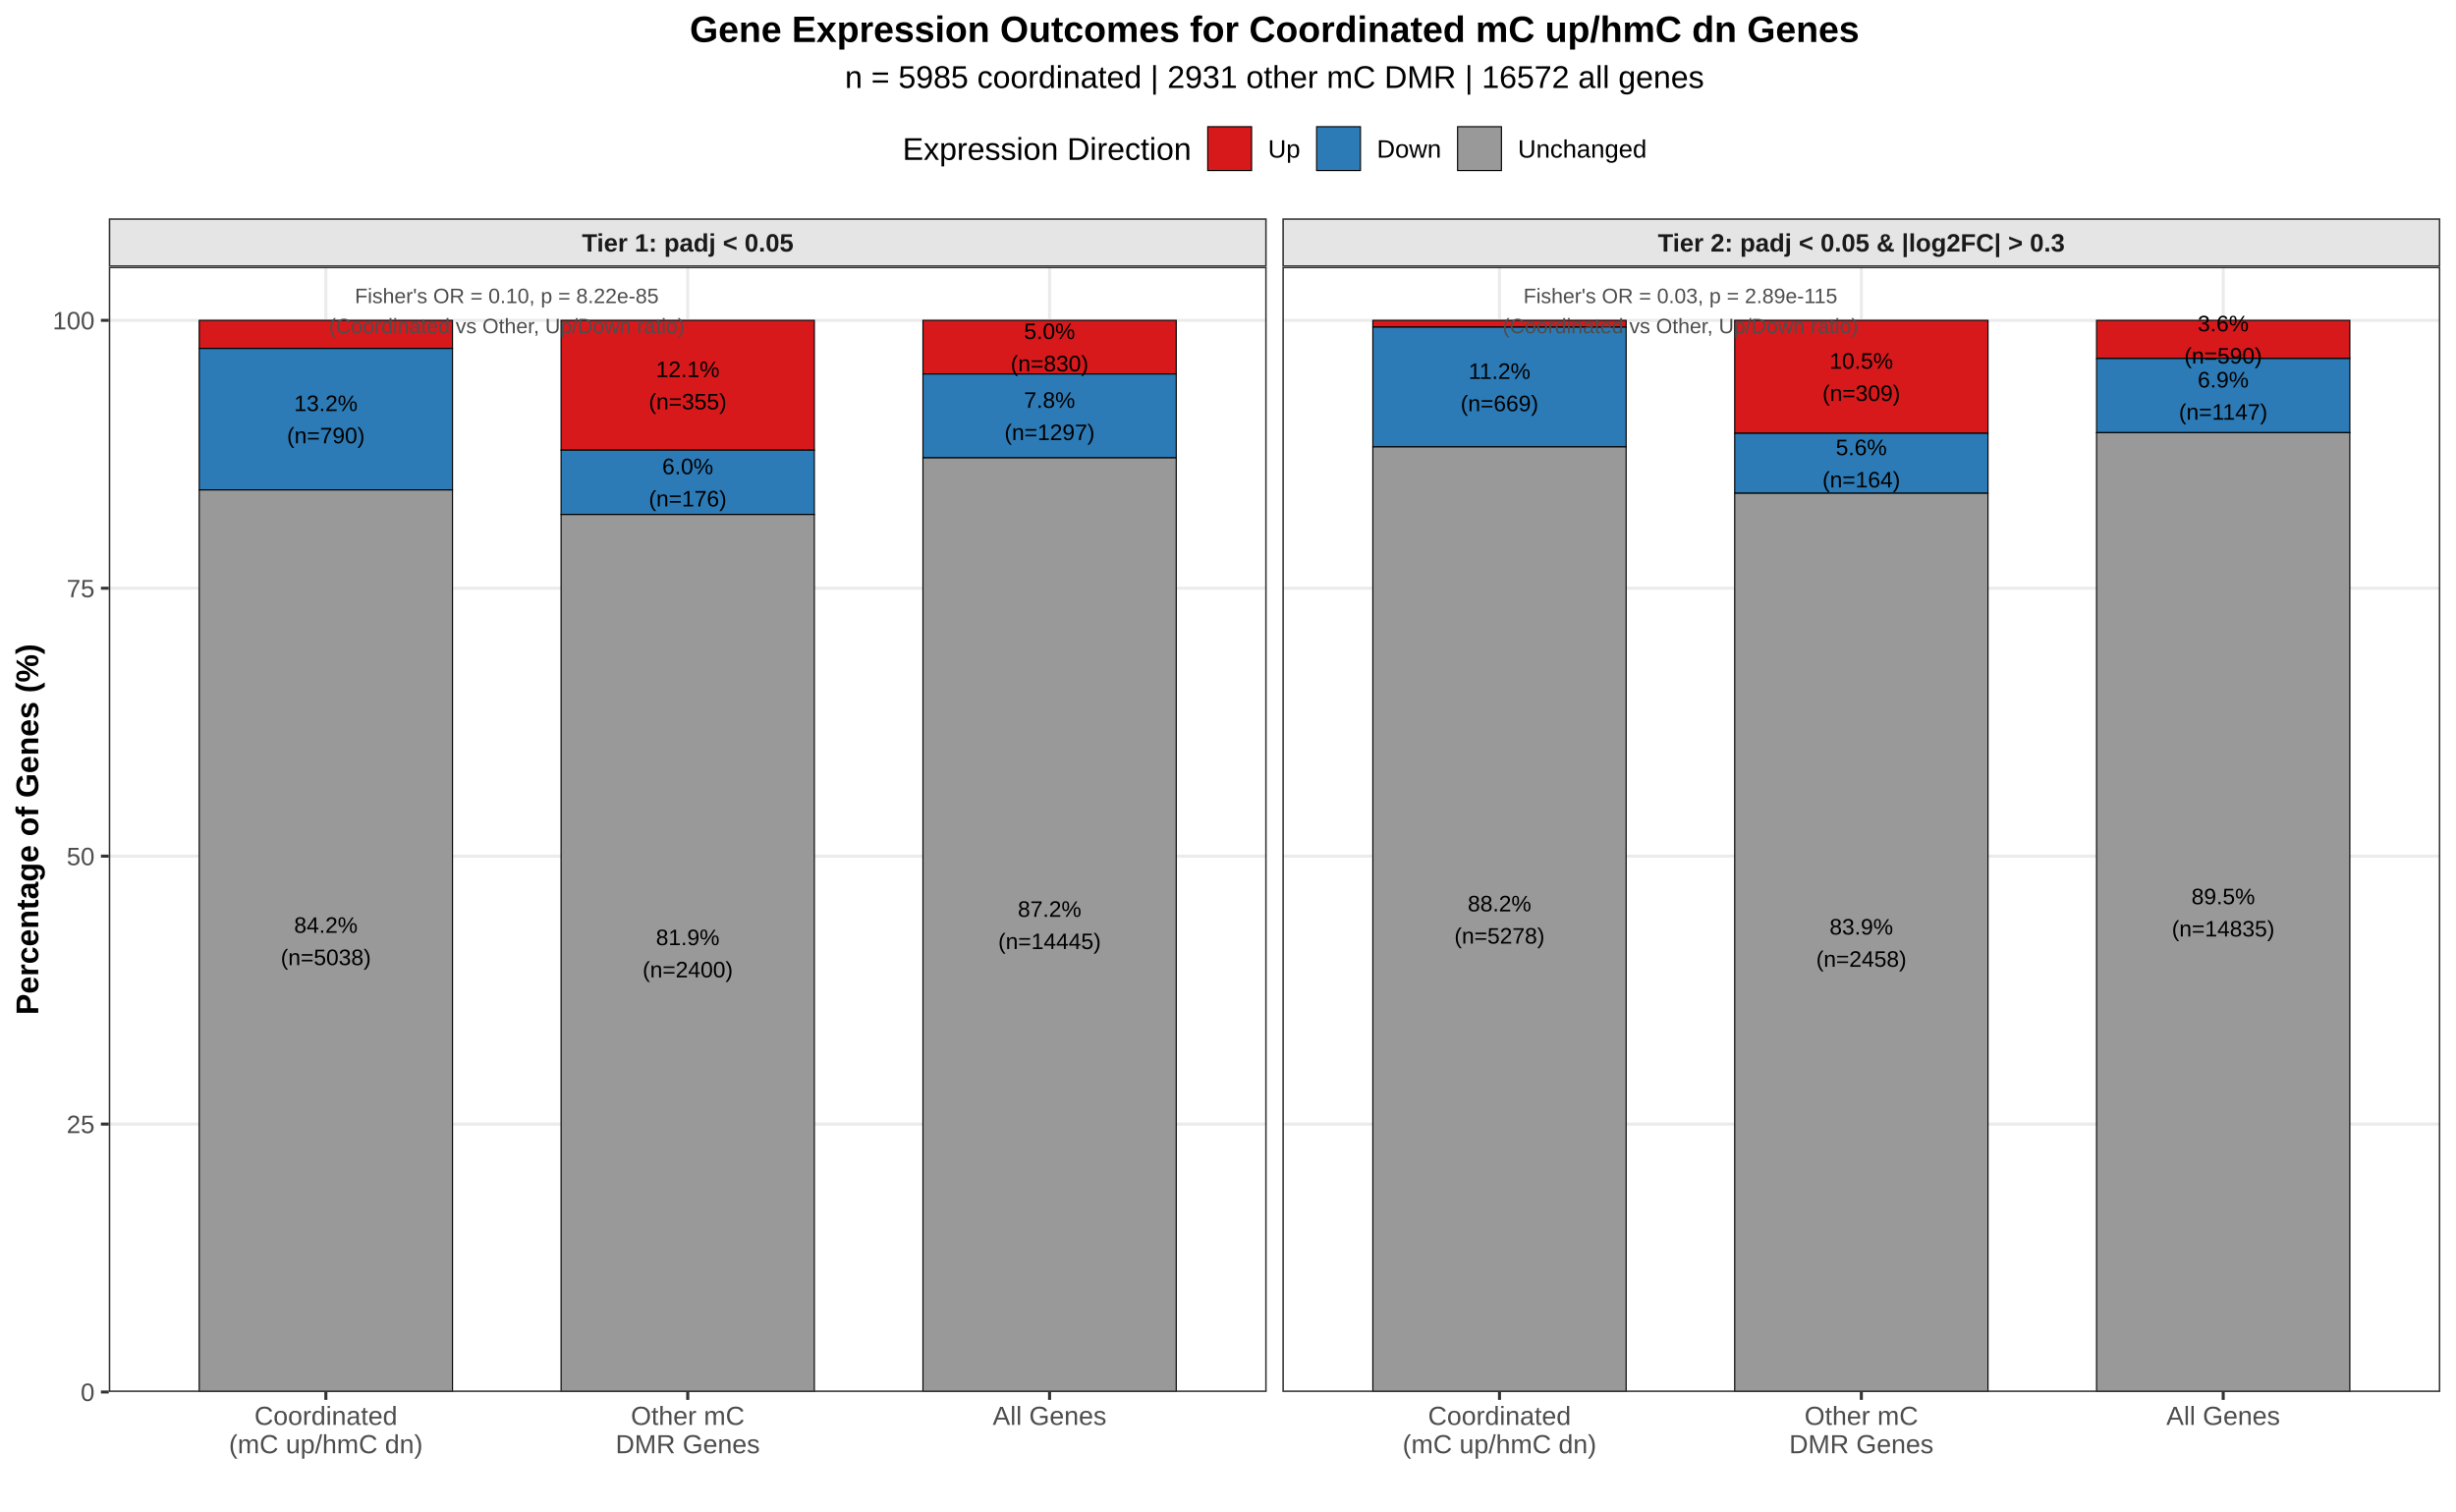
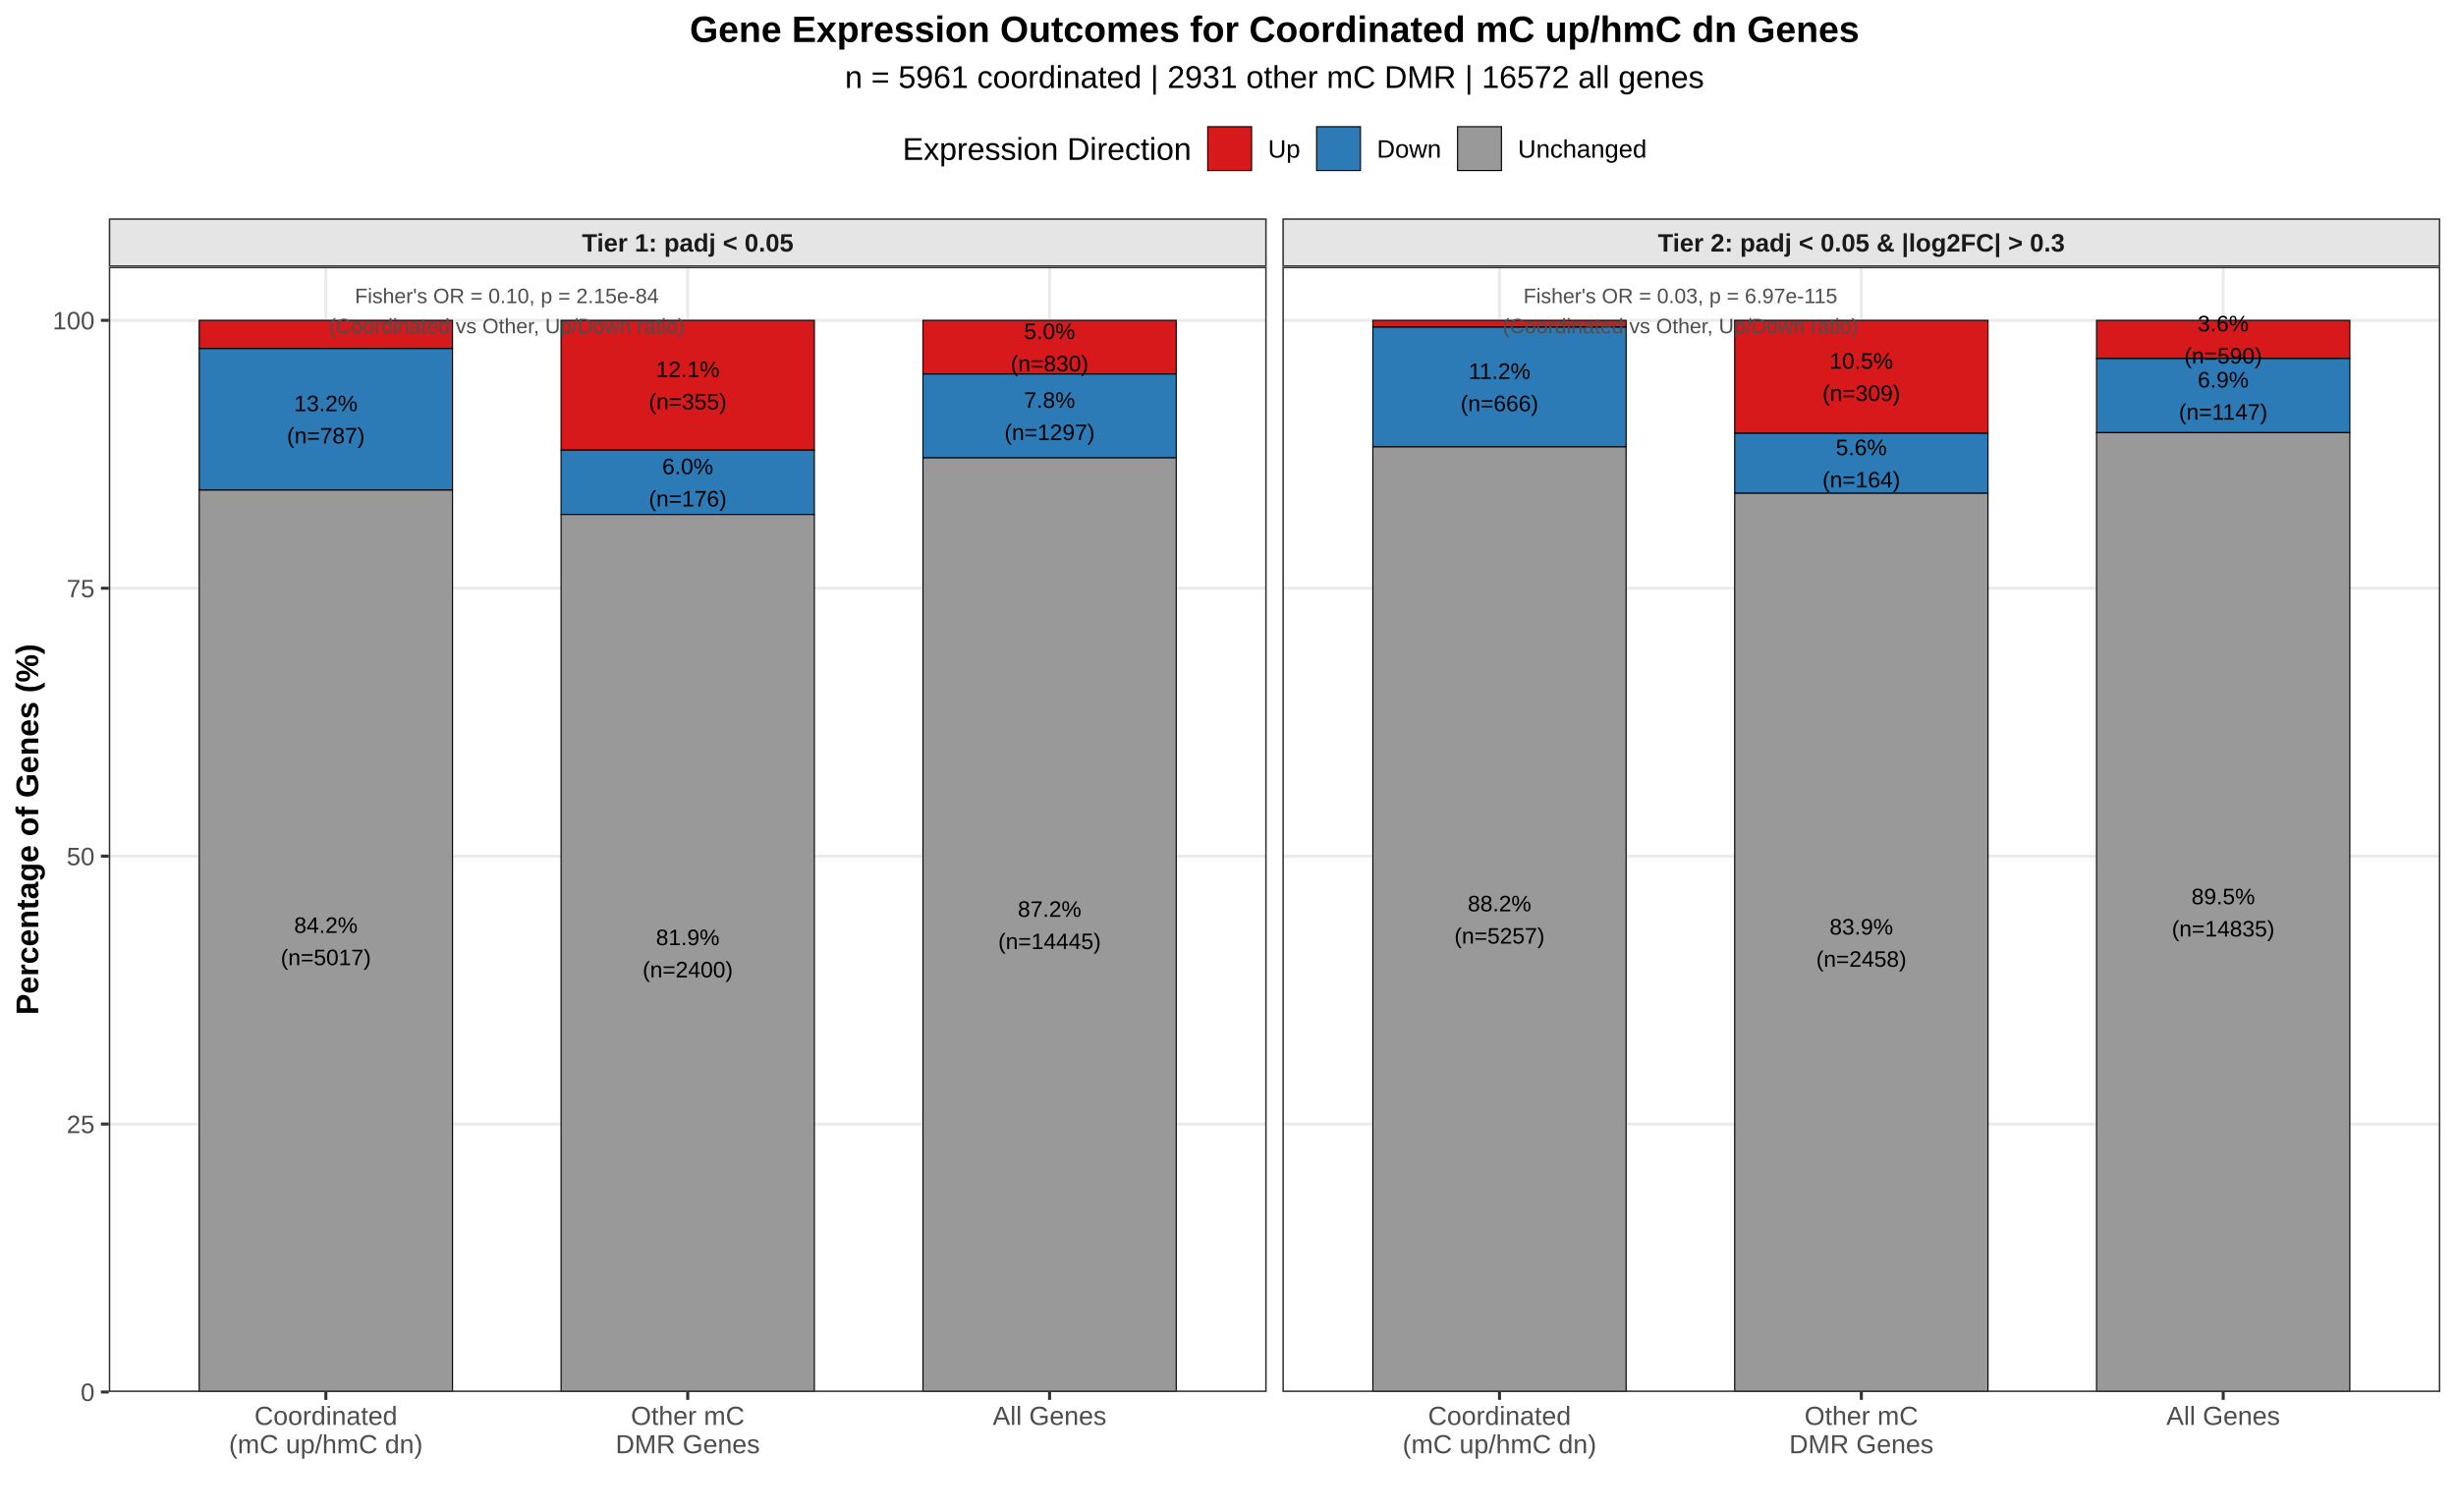
<svg xmlns="http://www.w3.org/2000/svg" width="936.00pt" height="576.00pt" viewBox="0 0 936.00 576.00">
  <g class="svglite">
    <defs>
      <style type="text/css">
    .svglite line, .svglite polyline, .svglite polygon, .svglite path, .svglite rect, .svglite circle {
      fill: none;
      stroke: #000000;
      stroke-linecap: round;
      stroke-linejoin: round;
      stroke-miterlimit: 10.00;
    }
    .svglite text {
      white-space: pre;
    }
    .svglite g.glyphgroup path {
      fill: inherit;
      stroke: none;
    }
  </style>
    </defs>
    <rect width="100%" height="100%" style="stroke: none; fill: #FFFFFF;" />
    <defs>
      <clipPath id="cpMC4wMHw5MzYuMDB8MC4wMHw1NzYuMDA=">
        <rect x="0.00" y="0.00" width="936.00" height="576.00" />
      </clipPath>
    </defs>
    <g clip-path="url(#cpMC4wMHw5MzYuMDB8MC4wMHw1NzYuMDA=)">
      <rect x="0.00" y="0.00" width="936.00" height="576.00" style="stroke-width: 1.16; stroke: #FFFFFF; fill: #FFFFFF;" />
    </g>
    <defs>
      <clipPath id="cpNDEuNDV8NDgyLjc1fDEwMS42Nnw1MzAuNDc=">
        <rect x="41.45" y="101.66" width="441.30" height="428.81" />
      </clipPath>
    </defs>
    <g clip-path="url(#cpNDEuNDV8NDgyLjc1fDEwMS42Nnw1MzAuNDc=)">
      <rect x="41.45" y="101.66" width="441.30" height="428.81" style="stroke-width: 1.16; stroke: none; fill: #FFFFFF;" />
      <polyline points="41.45,530.47 482.75,530.47 " style="stroke-width: 1.16; stroke: #EBEBEB; stroke-linecap: butt;" />
      <polyline points="41.45,428.37 482.75,428.37 " style="stroke-width: 1.16; stroke: #EBEBEB; stroke-linecap: butt;" />
      <polyline points="41.45,326.27 482.75,326.27 " style="stroke-width: 1.16; stroke: #EBEBEB; stroke-linecap: butt;" />
      <polyline points="41.45,224.17 482.75,224.17 " style="stroke-width: 1.16; stroke: #EBEBEB; stroke-linecap: butt;" />
      <polyline points="41.45,122.08 482.75,122.08 " style="stroke-width: 1.16; stroke: #EBEBEB; stroke-linecap: butt;" />
      <polyline points="124.19,530.47 124.19,101.66 " style="stroke-width: 1.16; stroke: #EBEBEB; stroke-linecap: butt;" />
      <polyline points="262.10,530.47 262.10,101.66 " style="stroke-width: 1.16; stroke: #EBEBEB; stroke-linecap: butt;" />
      <polyline points="400.00,530.47 400.00,101.66 " style="stroke-width: 1.16; stroke: #EBEBEB; stroke-linecap: butt;" />
-       <rect x="75.92" y="122.08" width="96.53" height="10.71" style="stroke-width: 0.43; stroke-linecap: butt; stroke-linejoin: miter; fill: #D7191C;" />
-       <rect x="75.92" y="132.79" width="96.53" height="53.91" style="stroke-width: 0.43; stroke-linecap: butt; stroke-linejoin: miter; fill: #2C7BB6;" />
-       <rect x="75.92" y="186.70" width="96.53" height="343.77" style="stroke-width: 0.43; stroke-linecap: butt; stroke-linejoin: miter; fill: #999999;" />
+       <rect x="75.92" y="122.08" width="96.53" height="10.76" style="stroke-width: 0.43; stroke-linecap: butt; stroke-linejoin: miter; fill: #D7191C;" />
+       <rect x="75.92" y="132.83" width="96.53" height="53.92" style="stroke-width: 0.43; stroke-linecap: butt; stroke-linejoin: miter; fill: #2C7BB6;" />
+       <rect x="75.92" y="186.75" width="96.53" height="343.72" style="stroke-width: 0.43; stroke-linecap: butt; stroke-linejoin: miter; fill: #999999;" />
      <rect x="213.83" y="122.08" width="96.53" height="49.46" style="stroke-width: 0.43; stroke-linecap: butt; stroke-linejoin: miter; fill: #D7191C;" />
      <rect x="213.83" y="171.54" width="96.53" height="24.52" style="stroke-width: 0.43; stroke-linecap: butt; stroke-linejoin: miter; fill: #2C7BB6;" />
      <rect x="213.83" y="196.06" width="96.53" height="334.41" style="stroke-width: 0.43; stroke-linecap: butt; stroke-linejoin: miter; fill: #999999;" />
      <rect x="351.74" y="122.08" width="96.53" height="20.45" style="stroke-width: 0.43; stroke-linecap: butt; stroke-linejoin: miter; fill: #D7191C;" />
      <rect x="351.74" y="142.53" width="96.53" height="31.96" style="stroke-width: 0.43; stroke-linecap: butt; stroke-linejoin: miter; fill: #2C7BB6;" />
      <rect x="351.74" y="174.49" width="96.53" height="355.98" style="stroke-width: 0.43; stroke-linecap: butt; stroke-linejoin: miter; fill: #999999;" />
-       <text x="124.19" y="156.65" text-anchor="middle" style="font-size: 8.54px; font-family: &quot;Arial&quot;;" textLength="24.20px" lengthAdjust="spacingAndGlyphs">13.2%</text>
-       <text x="124.19" y="168.94" text-anchor="middle" style="font-size: 8.54px; font-family: &quot;Arial&quot;;" textLength="29.67px" lengthAdjust="spacingAndGlyphs">(n=790)</text>
-       <text x="124.19" y="355.49" text-anchor="middle" style="font-size: 8.54px; font-family: &quot;Arial&quot;;" textLength="24.20px" lengthAdjust="spacingAndGlyphs">84.2%</text>
-       <text x="124.19" y="367.79" text-anchor="middle" style="font-size: 8.54px; font-family: &quot;Arial&quot;;" textLength="34.42px" lengthAdjust="spacingAndGlyphs">(n=5038)</text>
+       <text x="124.19" y="156.70" text-anchor="middle" style="font-size: 8.54px; font-family: &quot;Arial&quot;;" textLength="24.20px" lengthAdjust="spacingAndGlyphs">13.2%</text>
+       <text x="124.19" y="168.99" text-anchor="middle" style="font-size: 8.54px; font-family: &quot;Arial&quot;;" textLength="29.67px" lengthAdjust="spacingAndGlyphs">(n=787)</text>
+       <text x="124.19" y="355.52" text-anchor="middle" style="font-size: 8.54px; font-family: &quot;Arial&quot;;" textLength="24.20px" lengthAdjust="spacingAndGlyphs">84.2%</text>
+       <text x="124.19" y="367.81" text-anchor="middle" style="font-size: 8.54px; font-family: &quot;Arial&quot;;" textLength="34.42px" lengthAdjust="spacingAndGlyphs">(n=5017)</text>
      <text x="262.10" y="143.72" text-anchor="middle" style="font-size: 8.54px; font-family: &quot;Arial&quot;;" textLength="24.20px" lengthAdjust="spacingAndGlyphs">12.1%</text>
      <text x="262.10" y="156.01" text-anchor="middle" style="font-size: 8.54px; font-family: &quot;Arial&quot;;" textLength="29.67px" lengthAdjust="spacingAndGlyphs">(n=355)</text>
      <text x="262.10" y="180.71" text-anchor="middle" style="font-size: 8.54px; font-family: &quot;Arial&quot;;" textLength="19.45px" lengthAdjust="spacingAndGlyphs">6.0%</text>
      <text x="262.10" y="193.00" text-anchor="middle" style="font-size: 8.54px; font-family: &quot;Arial&quot;;" textLength="29.67px" lengthAdjust="spacingAndGlyphs">(n=176)</text>
      <text x="262.10" y="360.18" text-anchor="middle" style="font-size: 8.54px; font-family: &quot;Arial&quot;;" textLength="24.20px" lengthAdjust="spacingAndGlyphs">81.9%</text>
      <text x="262.10" y="372.47" text-anchor="middle" style="font-size: 8.54px; font-family: &quot;Arial&quot;;" textLength="34.42px" lengthAdjust="spacingAndGlyphs">(n=2400)</text>
      <text x="400.00" y="129.21" text-anchor="middle" style="font-size: 8.54px; font-family: &quot;Arial&quot;;" textLength="19.45px" lengthAdjust="spacingAndGlyphs">5.0%</text>
      <text x="400.00" y="141.51" text-anchor="middle" style="font-size: 8.54px; font-family: &quot;Arial&quot;;" textLength="29.67px" lengthAdjust="spacingAndGlyphs">(n=830)</text>
      <text x="400.00" y="155.42" text-anchor="middle" style="font-size: 8.54px; font-family: &quot;Arial&quot;;" textLength="19.45px" lengthAdjust="spacingAndGlyphs">7.8%</text>
      <text x="400.00" y="167.71" text-anchor="middle" style="font-size: 8.54px; font-family: &quot;Arial&quot;;" textLength="34.42px" lengthAdjust="spacingAndGlyphs">(n=1297)</text>
      <text x="400.00" y="349.39" text-anchor="middle" style="font-size: 8.54px; font-family: &quot;Arial&quot;;" textLength="24.20px" lengthAdjust="spacingAndGlyphs">87.2%</text>
      <text x="400.00" y="361.68" text-anchor="middle" style="font-size: 8.54px; font-family: &quot;Arial&quot;;" textLength="39.17px" lengthAdjust="spacingAndGlyphs">(n=14445)</text>
-       <text x="193.14" y="115.52" text-anchor="middle" style="font-size: 7.97px;fill: #4D4D4D; font-family: &quot;Arial&quot;;" textLength="115.53px" lengthAdjust="spacingAndGlyphs">Fisher's OR = 0.10, p = 8.22e-85</text>
+       <text x="193.14" y="115.52" text-anchor="middle" style="font-size: 7.97px;fill: #4D4D4D; font-family: &quot;Arial&quot;;" textLength="115.53px" lengthAdjust="spacingAndGlyphs">Fisher's OR = 0.10, p = 2.15e-84</text>
      <text x="193.14" y="126.99" text-anchor="middle" style="font-size: 7.97px;fill: #4D4D4D; font-family: &quot;Arial&quot;;" textLength="135.27px" lengthAdjust="spacingAndGlyphs">(Coordinated vs Other, Up/Down ratio)</text>
      <rect x="41.45" y="101.66" width="441.30" height="428.81" style="stroke-width: 1.16; stroke: #333333;" />
    </g>
    <g clip-path="url(#cpMC4wMHw5MzYuMDB8MC4wMHw1NzYuMDA=)">
</g>
    <defs>
      <clipPath id="cpNDg4LjcyfDkzMC4wMnwxMDEuNjZ8NTMwLjQ3">
        <rect x="488.72" y="101.66" width="441.30" height="428.81" />
      </clipPath>
    </defs>
    <g clip-path="url(#cpNDg4LjcyfDkzMC4wMnwxMDEuNjZ8NTMwLjQ3)">
      <rect x="488.72" y="101.66" width="441.30" height="428.81" style="stroke-width: 1.16; stroke: none; fill: #FFFFFF;" />
      <polyline points="488.72,530.47 930.02,530.47 " style="stroke-width: 1.16; stroke: #EBEBEB; stroke-linecap: butt;" />
      <polyline points="488.72,428.37 930.02,428.37 " style="stroke-width: 1.16; stroke: #EBEBEB; stroke-linecap: butt;" />
      <polyline points="488.72,326.27 930.02,326.27 " style="stroke-width: 1.16; stroke: #EBEBEB; stroke-linecap: butt;" />
      <polyline points="488.72,224.17 930.02,224.17 " style="stroke-width: 1.16; stroke: #EBEBEB; stroke-linecap: butt;" />
      <polyline points="488.72,122.08 930.02,122.08 " style="stroke-width: 1.16; stroke: #EBEBEB; stroke-linecap: butt;" />
      <polyline points="571.47,530.47 571.47,101.66 " style="stroke-width: 1.16; stroke: #EBEBEB; stroke-linecap: butt;" />
      <polyline points="709.37,530.47 709.37,101.66 " style="stroke-width: 1.16; stroke: #EBEBEB; stroke-linecap: butt;" />
      <polyline points="847.28,530.47 847.28,101.66 " style="stroke-width: 1.16; stroke: #EBEBEB; stroke-linecap: butt;" />
-       <rect x="523.20" y="122.08" width="96.53" height="2.59" style="stroke-width: 0.43; stroke-linecap: butt; stroke-linejoin: miter; fill: #D7191C;" />
-       <rect x="523.20" y="124.67" width="96.53" height="45.65" style="stroke-width: 0.43; stroke-linecap: butt; stroke-linejoin: miter; fill: #2C7BB6;" />
-       <rect x="523.20" y="170.32" width="96.53" height="360.15" style="stroke-width: 0.43; stroke-linecap: butt; stroke-linejoin: miter; fill: #999999;" />
+       <rect x="523.20" y="122.08" width="96.53" height="2.60" style="stroke-width: 0.43; stroke-linecap: butt; stroke-linejoin: miter; fill: #D7191C;" />
+       <rect x="523.20" y="124.68" width="96.53" height="45.63" style="stroke-width: 0.43; stroke-linecap: butt; stroke-linejoin: miter; fill: #2C7BB6;" />
+       <rect x="523.20" y="170.31" width="96.53" height="360.16" style="stroke-width: 0.43; stroke-linecap: butt; stroke-linejoin: miter; fill: #999999;" />
      <rect x="661.11" y="122.08" width="96.53" height="43.05" style="stroke-width: 0.43; stroke-linecap: butt; stroke-linejoin: miter; fill: #D7191C;" />
      <rect x="661.11" y="165.13" width="96.53" height="22.85" style="stroke-width: 0.43; stroke-linecap: butt; stroke-linejoin: miter; fill: #2C7BB6;" />
      <rect x="661.11" y="187.98" width="96.53" height="342.49" style="stroke-width: 0.43; stroke-linecap: butt; stroke-linejoin: miter; fill: #999999;" />
      <rect x="799.01" y="122.08" width="96.53" height="14.54" style="stroke-width: 0.43; stroke-linecap: butt; stroke-linejoin: miter; fill: #D7191C;" />
      <rect x="799.01" y="136.62" width="96.53" height="28.27" style="stroke-width: 0.43; stroke-linecap: butt; stroke-linejoin: miter; fill: #2C7BB6;" />
      <rect x="799.01" y="164.88" width="96.53" height="365.59" style="stroke-width: 0.43; stroke-linecap: butt; stroke-linejoin: miter; fill: #999999;" />
      <text x="571.47" y="144.40" text-anchor="middle" style="font-size: 8.54px; font-family: &quot;Arial&quot;;" textLength="23.56px" lengthAdjust="spacingAndGlyphs">11.2%</text>
-       <text x="571.47" y="156.70" text-anchor="middle" style="font-size: 8.54px; font-family: &quot;Arial&quot;;" textLength="29.67px" lengthAdjust="spacingAndGlyphs">(n=669)</text>
-       <text x="571.47" y="347.31" text-anchor="middle" style="font-size: 8.54px; font-family: &quot;Arial&quot;;" textLength="24.20px" lengthAdjust="spacingAndGlyphs">88.2%</text>
-       <text x="571.47" y="359.60" text-anchor="middle" style="font-size: 8.54px; font-family: &quot;Arial&quot;;" textLength="34.42px" lengthAdjust="spacingAndGlyphs">(n=5278)</text>
+       <text x="571.47" y="156.70" text-anchor="middle" style="font-size: 8.54px; font-family: &quot;Arial&quot;;" textLength="29.67px" lengthAdjust="spacingAndGlyphs">(n=666)</text>
+       <text x="571.47" y="347.30" text-anchor="middle" style="font-size: 8.54px; font-family: &quot;Arial&quot;;" textLength="24.20px" lengthAdjust="spacingAndGlyphs">88.2%</text>
+       <text x="571.47" y="359.59" text-anchor="middle" style="font-size: 8.54px; font-family: &quot;Arial&quot;;" textLength="34.42px" lengthAdjust="spacingAndGlyphs">(n=5257)</text>
      <text x="709.37" y="140.51" text-anchor="middle" style="font-size: 8.54px; font-family: &quot;Arial&quot;;" textLength="24.20px" lengthAdjust="spacingAndGlyphs">10.5%</text>
      <text x="709.37" y="152.81" text-anchor="middle" style="font-size: 8.54px; font-family: &quot;Arial&quot;;" textLength="29.67px" lengthAdjust="spacingAndGlyphs">(n=309)</text>
      <text x="709.37" y="173.47" text-anchor="middle" style="font-size: 8.54px; font-family: &quot;Arial&quot;;" textLength="19.45px" lengthAdjust="spacingAndGlyphs">5.6%</text>
      <text x="709.37" y="185.76" text-anchor="middle" style="font-size: 8.54px; font-family: &quot;Arial&quot;;" textLength="29.67px" lengthAdjust="spacingAndGlyphs">(n=164)</text>
      <text x="709.37" y="356.14" text-anchor="middle" style="font-size: 8.54px; font-family: &quot;Arial&quot;;" textLength="24.20px" lengthAdjust="spacingAndGlyphs">83.9%</text>
      <text x="709.37" y="368.43" text-anchor="middle" style="font-size: 8.54px; font-family: &quot;Arial&quot;;" textLength="34.42px" lengthAdjust="spacingAndGlyphs">(n=2458)</text>
      <text x="847.28" y="126.26" text-anchor="middle" style="font-size: 8.54px; font-family: &quot;Arial&quot;;" textLength="19.45px" lengthAdjust="spacingAndGlyphs">3.6%</text>
      <text x="847.28" y="138.55" text-anchor="middle" style="font-size: 8.54px; font-family: &quot;Arial&quot;;" textLength="29.67px" lengthAdjust="spacingAndGlyphs">(n=590)</text>
      <text x="847.28" y="147.66" text-anchor="middle" style="font-size: 8.54px; font-family: &quot;Arial&quot;;" textLength="19.45px" lengthAdjust="spacingAndGlyphs">6.9%</text>
      <text x="847.28" y="159.95" text-anchor="middle" style="font-size: 8.54px; font-family: &quot;Arial&quot;;" textLength="33.78px" lengthAdjust="spacingAndGlyphs">(n=1147)</text>
      <text x="847.28" y="344.59" text-anchor="middle" style="font-size: 8.54px; font-family: &quot;Arial&quot;;" textLength="24.20px" lengthAdjust="spacingAndGlyphs">89.5%</text>
      <text x="847.28" y="356.88" text-anchor="middle" style="font-size: 8.54px; font-family: &quot;Arial&quot;;" textLength="39.17px" lengthAdjust="spacingAndGlyphs">(n=14835)</text>
-       <text x="640.42" y="115.52" text-anchor="middle" style="font-size: 7.97px;fill: #4D4D4D; font-family: &quot;Arial&quot;;" textLength="119.36px" lengthAdjust="spacingAndGlyphs">Fisher's OR = 0.03, p = 2.89e-115</text>
+       <text x="640.42" y="115.52" text-anchor="middle" style="font-size: 7.97px;fill: #4D4D4D; font-family: &quot;Arial&quot;;" textLength="119.36px" lengthAdjust="spacingAndGlyphs">Fisher's OR = 0.03, p = 6.97e-115</text>
      <text x="640.42" y="126.99" text-anchor="middle" style="font-size: 7.97px;fill: #4D4D4D; font-family: &quot;Arial&quot;;" textLength="135.27px" lengthAdjust="spacingAndGlyphs">(Coordinated vs Other, Up/Down ratio)</text>
      <rect x="488.72" y="101.66" width="441.30" height="428.81" style="stroke-width: 1.16; stroke: #333333;" />
    </g>
    <g clip-path="url(#cpMC4wMHw5MzYuMDB8MC4wMHw1NzYuMDA=)">
</g>
    <defs>
      <clipPath id="cpNDEuNDV8NDgyLjc1fDgzLjIxfDEwMS42Ng==">
        <rect x="41.45" y="83.21" width="441.30" height="18.45" />
      </clipPath>
    </defs>
    <g clip-path="url(#cpNDEuNDV8NDgyLjc1fDgzLjIxfDEwMS42Ng==)">
      <rect x="41.45" y="83.21" width="441.30" height="18.45" style="stroke-width: 1.16; stroke: #333333; fill: #E5E5E5;" />
      <text x="262.10" y="95.87" text-anchor="middle" style="font-size: 9.60px; font-weight: bold;fill: #1A1A1A; font-family: &quot;Arial&quot;;" textLength="80.61px" lengthAdjust="spacingAndGlyphs">Tier 1: padj &lt; 0.05</text>
    </g>
    <g clip-path="url(#cpMC4wMHw5MzYuMDB8MC4wMHw1NzYuMDA=)">
</g>
    <defs>
      <clipPath id="cpNDg4LjcyfDkzMC4wMnw4My4yMXwxMDEuNjY=">
        <rect x="488.72" y="83.21" width="441.30" height="18.45" />
      </clipPath>
    </defs>
    <g clip-path="url(#cpNDg4LjcyfDkzMC4wMnw4My4yMXwxMDEuNjY=)">
      <rect x="488.72" y="83.21" width="441.30" height="18.45" style="stroke-width: 1.16; stroke: #333333; fill: #E5E5E5;" />
      <text x="709.37" y="95.87" text-anchor="middle" style="font-size: 9.60px; font-weight: bold;fill: #1A1A1A; font-family: &quot;Arial&quot;;" textLength="155.03px" lengthAdjust="spacingAndGlyphs">Tier 2: padj &lt; 0.05 &amp; |log2FC| &gt; 0.3</text>
    </g>
    <g clip-path="url(#cpMC4wMHw5MzYuMDB8MC4wMHw1NzYuMDA=)">
      <polyline points="124.19,533.46 124.19,530.47 " style="stroke-width: 1.16; stroke: #333333; stroke-linecap: butt;" />
      <polyline points="262.10,533.46 262.10,530.47 " style="stroke-width: 1.16; stroke: #333333; stroke-linecap: butt;" />
      <polyline points="400.00,533.46 400.00,530.47 " style="stroke-width: 1.16; stroke: #333333; stroke-linecap: butt;" />
      <text x="124.19" y="543.01" text-anchor="middle" style="font-size: 10.00px;fill: #4D4D4D; font-family: &quot;Arial&quot;;" textLength="54.48px" lengthAdjust="spacingAndGlyphs">Coordinated</text>
      <text x="124.19" y="553.81" text-anchor="middle" style="font-size: 10.00px;fill: #4D4D4D; font-family: &quot;Arial&quot;;" textLength="73.91px" lengthAdjust="spacingAndGlyphs">(mC up/hmC dn)</text>
      <text x="262.10" y="543.01" text-anchor="middle" style="font-size: 10.00px;fill: #4D4D4D; font-family: &quot;Arial&quot;;" textLength="43.34px" lengthAdjust="spacingAndGlyphs">Other mC</text>
      <text x="262.10" y="553.81" text-anchor="middle" style="font-size: 10.00px;fill: #4D4D4D; font-family: &quot;Arial&quot;;" textLength="55.02px" lengthAdjust="spacingAndGlyphs">DMR Genes</text>
      <text x="400.00" y="543.01" text-anchor="middle" style="font-size: 10.00px;fill: #4D4D4D; font-family: &quot;Arial&quot;;" textLength="43.36px" lengthAdjust="spacingAndGlyphs">All Genes</text>
      <polyline points="571.47,533.46 571.47,530.47 " style="stroke-width: 1.16; stroke: #333333; stroke-linecap: butt;" />
      <polyline points="709.37,533.46 709.37,530.47 " style="stroke-width: 1.16; stroke: #333333; stroke-linecap: butt;" />
      <polyline points="847.28,533.46 847.28,530.47 " style="stroke-width: 1.16; stroke: #333333; stroke-linecap: butt;" />
      <text x="571.47" y="543.01" text-anchor="middle" style="font-size: 10.00px;fill: #4D4D4D; font-family: &quot;Arial&quot;;" textLength="54.48px" lengthAdjust="spacingAndGlyphs">Coordinated</text>
      <text x="571.47" y="553.81" text-anchor="middle" style="font-size: 10.00px;fill: #4D4D4D; font-family: &quot;Arial&quot;;" textLength="73.91px" lengthAdjust="spacingAndGlyphs">(mC up/hmC dn)</text>
      <text x="709.37" y="543.01" text-anchor="middle" style="font-size: 10.00px;fill: #4D4D4D; font-family: &quot;Arial&quot;;" textLength="43.34px" lengthAdjust="spacingAndGlyphs">Other mC</text>
      <text x="709.37" y="553.81" text-anchor="middle" style="font-size: 10.00px;fill: #4D4D4D; font-family: &quot;Arial&quot;;" textLength="55.02px" lengthAdjust="spacingAndGlyphs">DMR Genes</text>
      <text x="847.28" y="543.01" text-anchor="middle" style="font-size: 10.00px;fill: #4D4D4D; font-family: &quot;Arial&quot;;" textLength="43.36px" lengthAdjust="spacingAndGlyphs">All Genes</text>
      <text x="36.07" y="533.90" text-anchor="end" style="font-size: 9.60px;fill: #4D4D4D; font-family: &quot;Arial&quot;;" textLength="5.33px" lengthAdjust="spacingAndGlyphs">0</text>
      <text x="36.07" y="431.81" text-anchor="end" style="font-size: 9.60px;fill: #4D4D4D; font-family: &quot;Arial&quot;;" textLength="10.66px" lengthAdjust="spacingAndGlyphs">25</text>
      <text x="36.07" y="329.71" text-anchor="end" style="font-size: 9.60px;fill: #4D4D4D; font-family: &quot;Arial&quot;;" textLength="10.66px" lengthAdjust="spacingAndGlyphs">50</text>
      <text x="36.07" y="227.61" text-anchor="end" style="font-size: 9.60px;fill: #4D4D4D; font-family: &quot;Arial&quot;;" textLength="10.66px" lengthAdjust="spacingAndGlyphs">75</text>
      <text x="36.07" y="125.51" text-anchor="end" style="font-size: 9.60px;fill: #4D4D4D; font-family: &quot;Arial&quot;;" textLength="15.98px" lengthAdjust="spacingAndGlyphs">100</text>
      <polyline points="38.46,530.47 41.45,530.47 " style="stroke-width: 1.16; stroke: #333333; stroke-linecap: butt;" />
      <polyline points="38.46,428.37 41.45,428.37 " style="stroke-width: 1.16; stroke: #333333; stroke-linecap: butt;" />
      <polyline points="38.46,326.27 41.45,326.27 " style="stroke-width: 1.16; stroke: #333333; stroke-linecap: butt;" />
      <polyline points="38.46,224.17 41.45,224.17 " style="stroke-width: 1.16; stroke: #333333; stroke-linecap: butt;" />
      <polyline points="38.46,122.08 41.45,122.08 " style="stroke-width: 1.16; stroke: #333333; stroke-linecap: butt;" />
      <text transform="translate(14.57,316.06) rotate(-90)" text-anchor="middle" style="font-size: 12.00px; font-weight: bold; font-family: &quot;Arial&quot;;" textLength="141.34px" lengthAdjust="spacingAndGlyphs">Percentage of Genes (%)</text>
      <rect x="338.00" y="42.02" width="295.47" height="29.24" style="stroke-width: 1.16; stroke: none; fill: #FFFFFF;" />
      <text x="343.98" y="60.93" style="font-size: 12.00px; font-family: &quot;Arial&quot;;" textLength="110.05px" lengthAdjust="spacingAndGlyphs">Expression Direction</text>
      <rect x="460.00" y="47.99" width="17.28" height="17.28" style="stroke-width: 1.16; stroke: none; fill: #FFFFFF;" />
      <rect x="460.28" y="48.28" width="16.71" height="16.71" style="stroke-width: 0.43; stroke-linecap: butt; stroke-linejoin: miter; fill: #D7191C;" />
      <rect x="501.49" y="47.99" width="17.28" height="17.28" style="stroke-width: 1.16; stroke: none; fill: #FFFFFF;" />
      <rect x="501.77" y="48.28" width="16.71" height="16.71" style="stroke-width: 0.43; stroke-linecap: butt; stroke-linejoin: miter; fill: #2C7BB6;" />
      <rect x="555.22" y="47.99" width="17.28" height="17.28" style="stroke-width: 1.16; stroke: none; fill: #FFFFFF;" />
      <rect x="555.50" y="48.28" width="16.71" height="16.71" style="stroke-width: 0.43; stroke-linecap: butt; stroke-linejoin: miter; fill: #999999;" />
      <text x="483.26" y="60.07" style="font-size: 9.60px; font-family: &quot;Arial&quot;;" textLength="12.25px" lengthAdjust="spacingAndGlyphs">Up</text>
      <text x="524.74" y="60.07" style="font-size: 9.60px; font-family: &quot;Arial&quot;;" textLength="24.50px" lengthAdjust="spacingAndGlyphs">Down</text>
      <text x="578.48" y="60.07" style="font-size: 9.60px; font-family: &quot;Arial&quot;;" textLength="49.02px" lengthAdjust="spacingAndGlyphs">Unchanged</text>
-       <text x="485.73" y="33.52" text-anchor="middle" style="font-size: 12.00px; font-family: &quot;Arial&quot;;" textLength="327.38px" lengthAdjust="spacingAndGlyphs">n = 5985 coordinated | 2931 other mC DMR | 16572 all genes</text>
+       <text x="485.73" y="33.52" text-anchor="middle" style="font-size: 12.00px; font-family: &quot;Arial&quot;;" textLength="327.38px" lengthAdjust="spacingAndGlyphs">n = 5961 coordinated | 2931 other mC DMR | 16572 all genes</text>
      <text x="485.73" y="16.00" text-anchor="middle" style="font-size: 14.00px; font-weight: bold; font-family: &quot;Arial&quot;;" textLength="445.61px" lengthAdjust="spacingAndGlyphs">Gene Expression Outcomes for Coordinated mC up/hmC dn Genes</text>
    </g>
  </g>
</svg>
